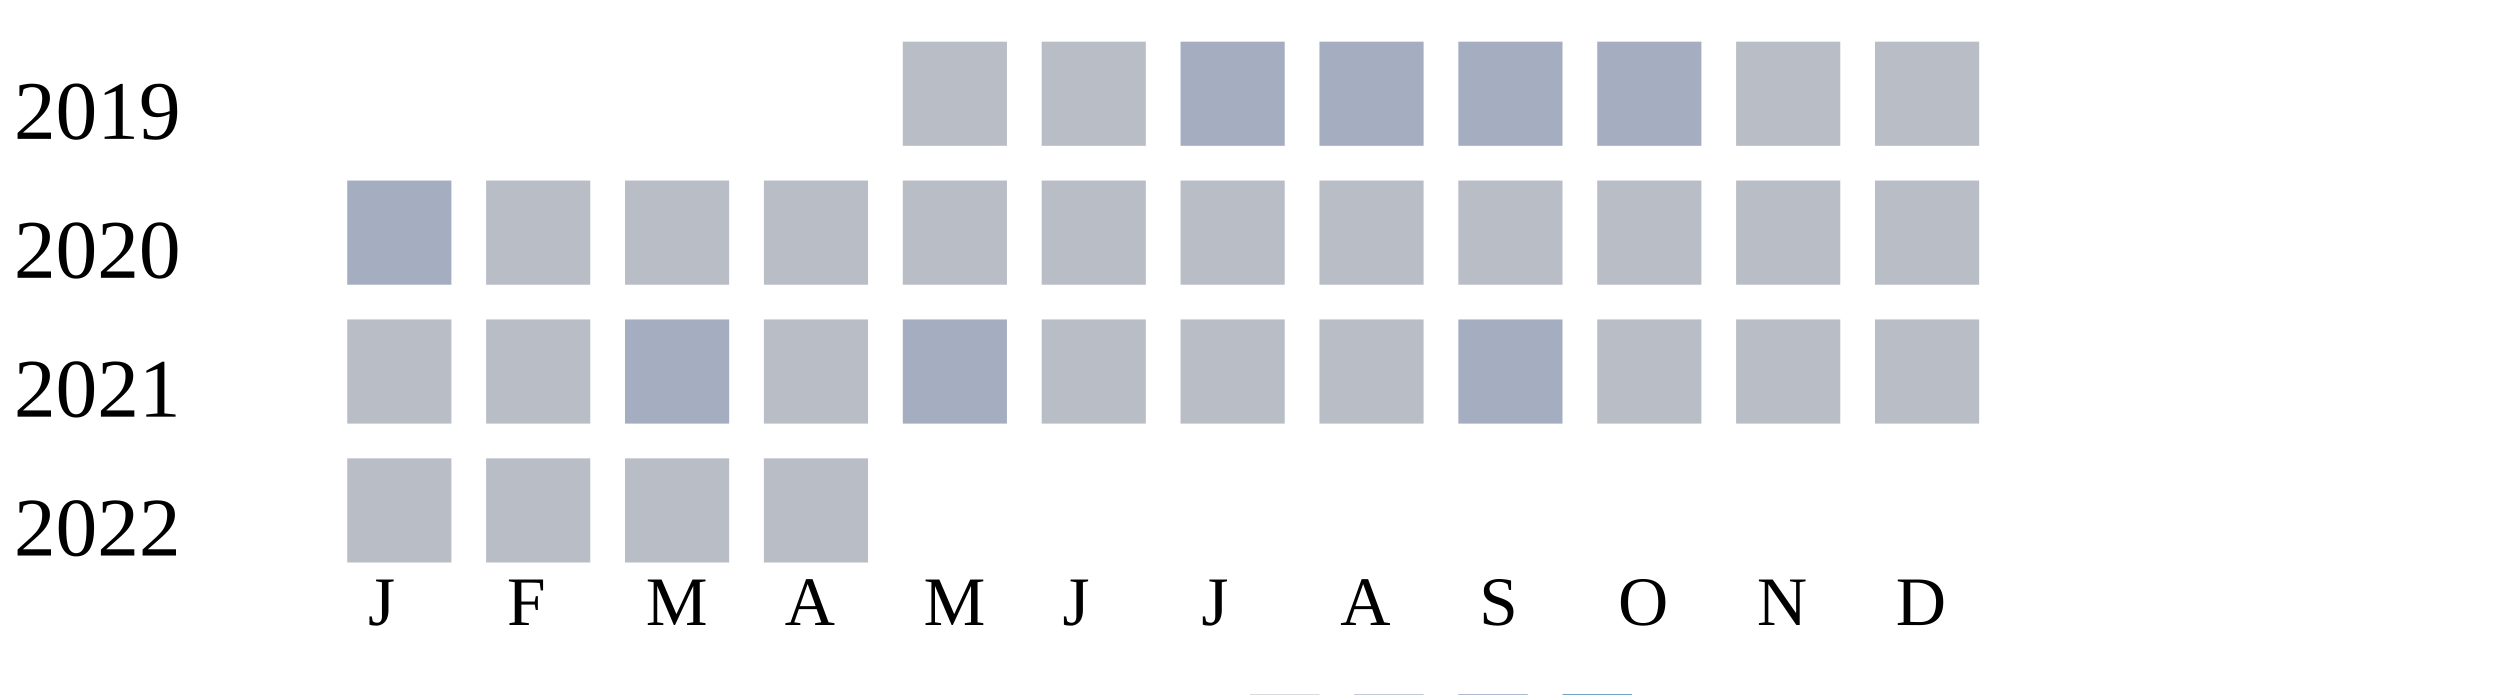
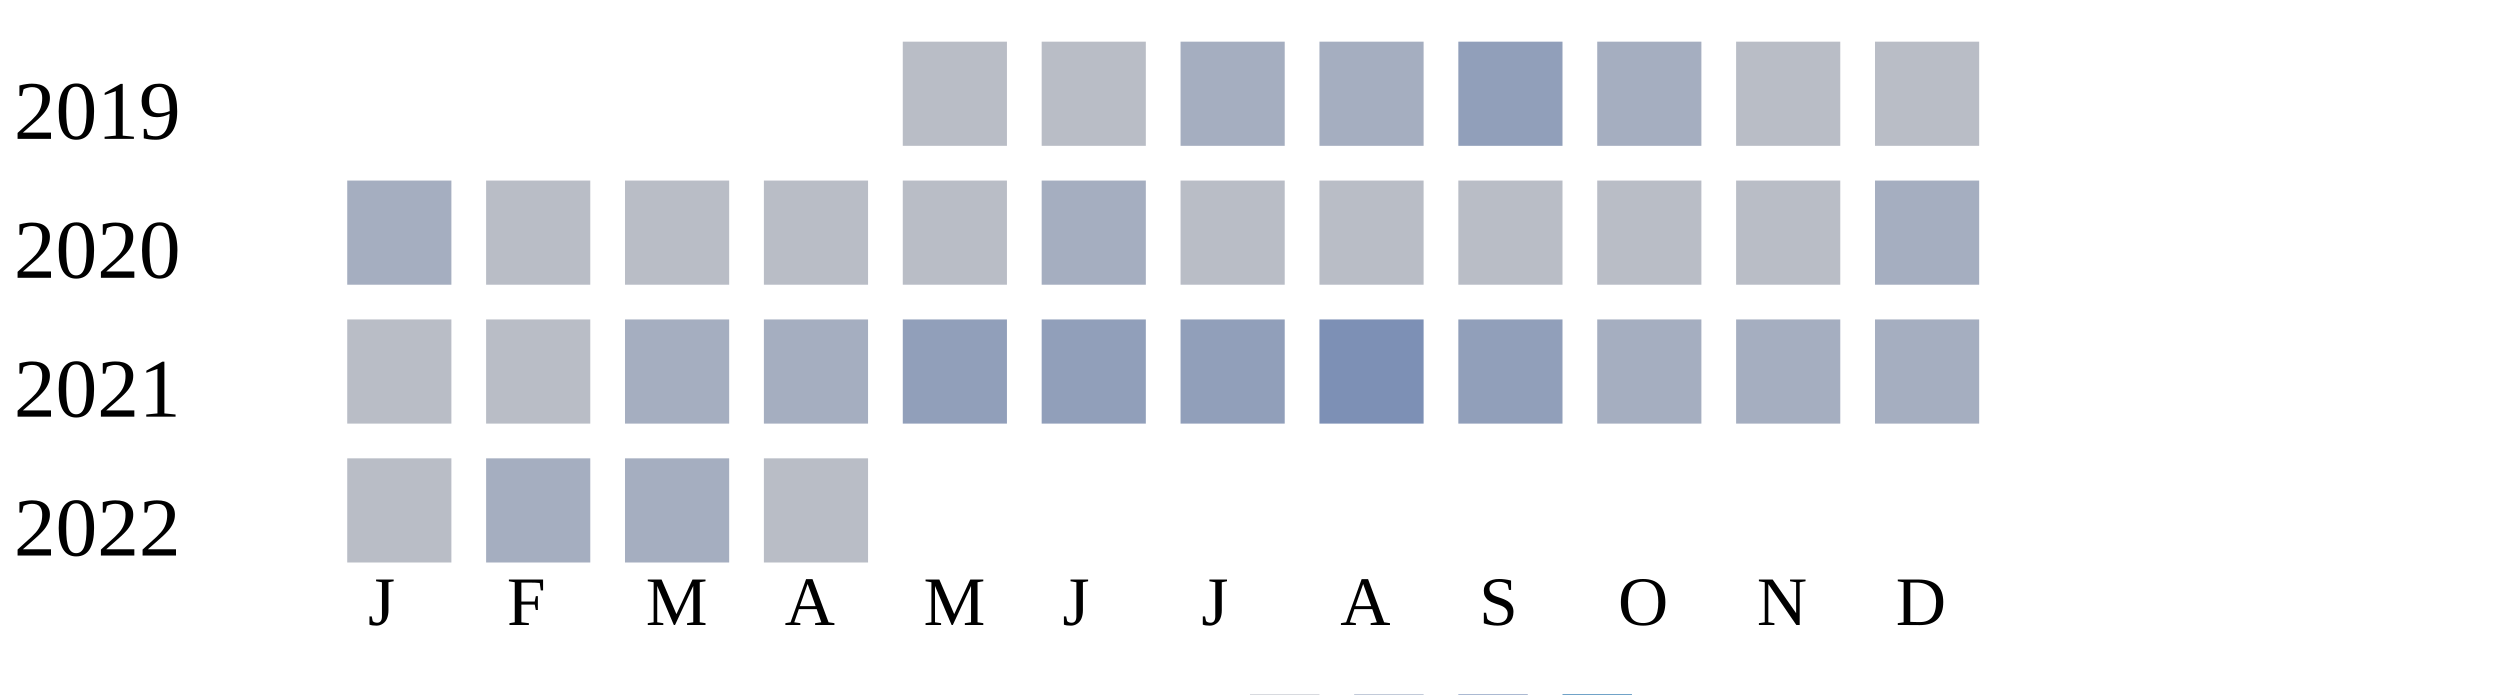
<svg xmlns="http://www.w3.org/2000/svg" width="360" height="100">
  <g transform="translate(0 0)">
    <text x="2" y="20">2019</text>
    <rect x="130" y="6" width="15" height="15" fill="#b9bdc6" />
    <rect x="150" y="6" width="15" height="15" fill="#b9bdc6" />
    <rect x="170" y="6" width="15" height="15" fill="#a5aec0" />
    <rect x="190" y="6" width="15" height="15" fill="#a5aec0" />
-     <rect x="210" y="6" width="15" height="15" fill="#a5aec0" />
+     <rect x="210" y="6" width="15" height="15" fill="#919fba" />
    <rect x="230" y="6" width="15" height="15" fill="#a5aec0" />
    <rect x="250" y="6" width="15" height="15" fill="#b9bdc6" />
    <rect x="270" y="6" width="15" height="15" fill="#b9bdc6" />
  </g>
  <g transform="translate(0 20)">
    <text x="2" y="20">2020</text>
    <rect x="50" y="6" width="15" height="15" fill="#a5aec0" />
    <rect x="70" y="6" width="15" height="15" fill="#b9bdc6" />
    <rect x="90" y="6" width="15" height="15" fill="#b9bdc6" />
    <rect x="110" y="6" width="15" height="15" fill="#b9bdc6" />
    <rect x="130" y="6" width="15" height="15" fill="#b9bdc6" />
-     <rect x="150" y="6" width="15" height="15" fill="#b9bdc6" />
+     <rect x="150" y="6" width="15" height="15" fill="#a5aec0" />
    <rect x="170" y="6" width="15" height="15" fill="#b9bdc6" />
    <rect x="190" y="6" width="15" height="15" fill="#b9bdc6" />
    <rect x="210" y="6" width="15" height="15" fill="#b9bdc6" />
    <rect x="230" y="6" width="15" height="15" fill="#b9bdc6" />
    <rect x="250" y="6" width="15" height="15" fill="#b9bdc6" />
-     <rect x="270" y="6" width="15" height="15" fill="#b9bdc6" />
+     <rect x="270" y="6" width="15" height="15" fill="#a5aec0" />
  </g>
  <g transform="translate(0 40)">
    <text x="2" y="20">2021</text>
    <rect x="50" y="6" width="15" height="15" fill="#b9bdc6" />
    <rect x="70" y="6" width="15" height="15" fill="#b9bdc6" />
    <rect x="90" y="6" width="15" height="15" fill="#a5aec0" />
-     <rect x="110" y="6" width="15" height="15" fill="#b9bdc6" />
-     <rect x="130" y="6" width="15" height="15" fill="#a5aec0" />
-     <rect x="150" y="6" width="15" height="15" fill="#b9bdc6" />
-     <rect x="170" y="6" width="15" height="15" fill="#b9bdc6" />
-     <rect x="190" y="6" width="15" height="15" fill="#b9bdc6" />
-     <rect x="210" y="6" width="15" height="15" fill="#a5aec0" />
-     <rect x="230" y="6" width="15" height="15" fill="#b9bdc6" />
-     <rect x="250" y="6" width="15" height="15" fill="#b9bdc6" />
-     <rect x="270" y="6" width="15" height="15" fill="#b9bdc6" />
+     <rect x="110" y="6" width="15" height="15" fill="#a5aec0" />
+     <rect x="130" y="6" width="15" height="15" fill="#919fba" />
+     <rect x="150" y="6" width="15" height="15" fill="#919fba" />
+     <rect x="170" y="6" width="15" height="15" fill="#919fba" />
+     <rect x="190" y="6" width="15" height="15" fill="#7d90b5" />
+     <rect x="210" y="6" width="15" height="15" fill="#919fba" />
+     <rect x="230" y="6" width="15" height="15" fill="#a5aec0" />
+     <rect x="250" y="6" width="15" height="15" fill="#a5aec0" />
+     <rect x="270" y="6" width="15" height="15" fill="#a5aec0" />
  </g>
  <g transform="translate(0 60)">
    <text x="2" y="20">2022</text>
    <rect x="50" y="6" width="15" height="15" fill="#b9bdc6" />
-     <rect x="70" y="6" width="15" height="15" fill="#b9bdc6" />
-     <rect x="90" y="6" width="15" height="15" fill="#b9bdc6" />
+     <rect x="70" y="6" width="15" height="15" fill="#a5aec0" />
+     <rect x="90" y="6" width="15" height="15" fill="#a5aec0" />
    <rect x="110" y="6" width="15" height="15" fill="#b9bdc6" />
  </g>
  <text style="font-size: 10px; text-align: center" x="53" y="90">J</text>
  <text style="font-size: 10px; text-align: center" x="73" y="90">F</text>
  <text style="font-size: 10px; text-align: center" x="93" y="90">M</text>
  <text style="font-size: 10px; text-align: center" x="113" y="90">A</text>
  <text style="font-size: 10px; text-align: center" x="133" y="90">M</text>
  <text style="font-size: 10px; text-align: center" x="153" y="90">J</text>
  <text style="font-size: 10px; text-align: center" x="173" y="90">J</text>
  <text style="font-size: 10px; text-align: center" x="193" y="90">A</text>
  <text style="font-size: 10px; text-align: center" x="213" y="90">S</text>
  <text style="font-size: 10px; text-align: center" x="233" y="90">O</text>
  <text style="font-size: 10px; text-align: center" x="253" y="90">N</text>
  <text style="font-size: 10px; text-align: center" x="273" y="90">D</text>
  <text style="font-size: 10px;" x="155" y="109">Less</text>
  <rect fill="#b9bdc6" width="10" height="10" x="180" y="100" />
  <rect fill="#919fba" width="10" height="10" x="195" y="100" />
  <rect fill="#6882ae" width="10" height="10" x="210" y="100" />
  <rect fill="#005a9c" width="10" height="10" x="225" y="100" />
  <text x="240" y="109" style="font-size: 10px;">More</text>
</svg>
